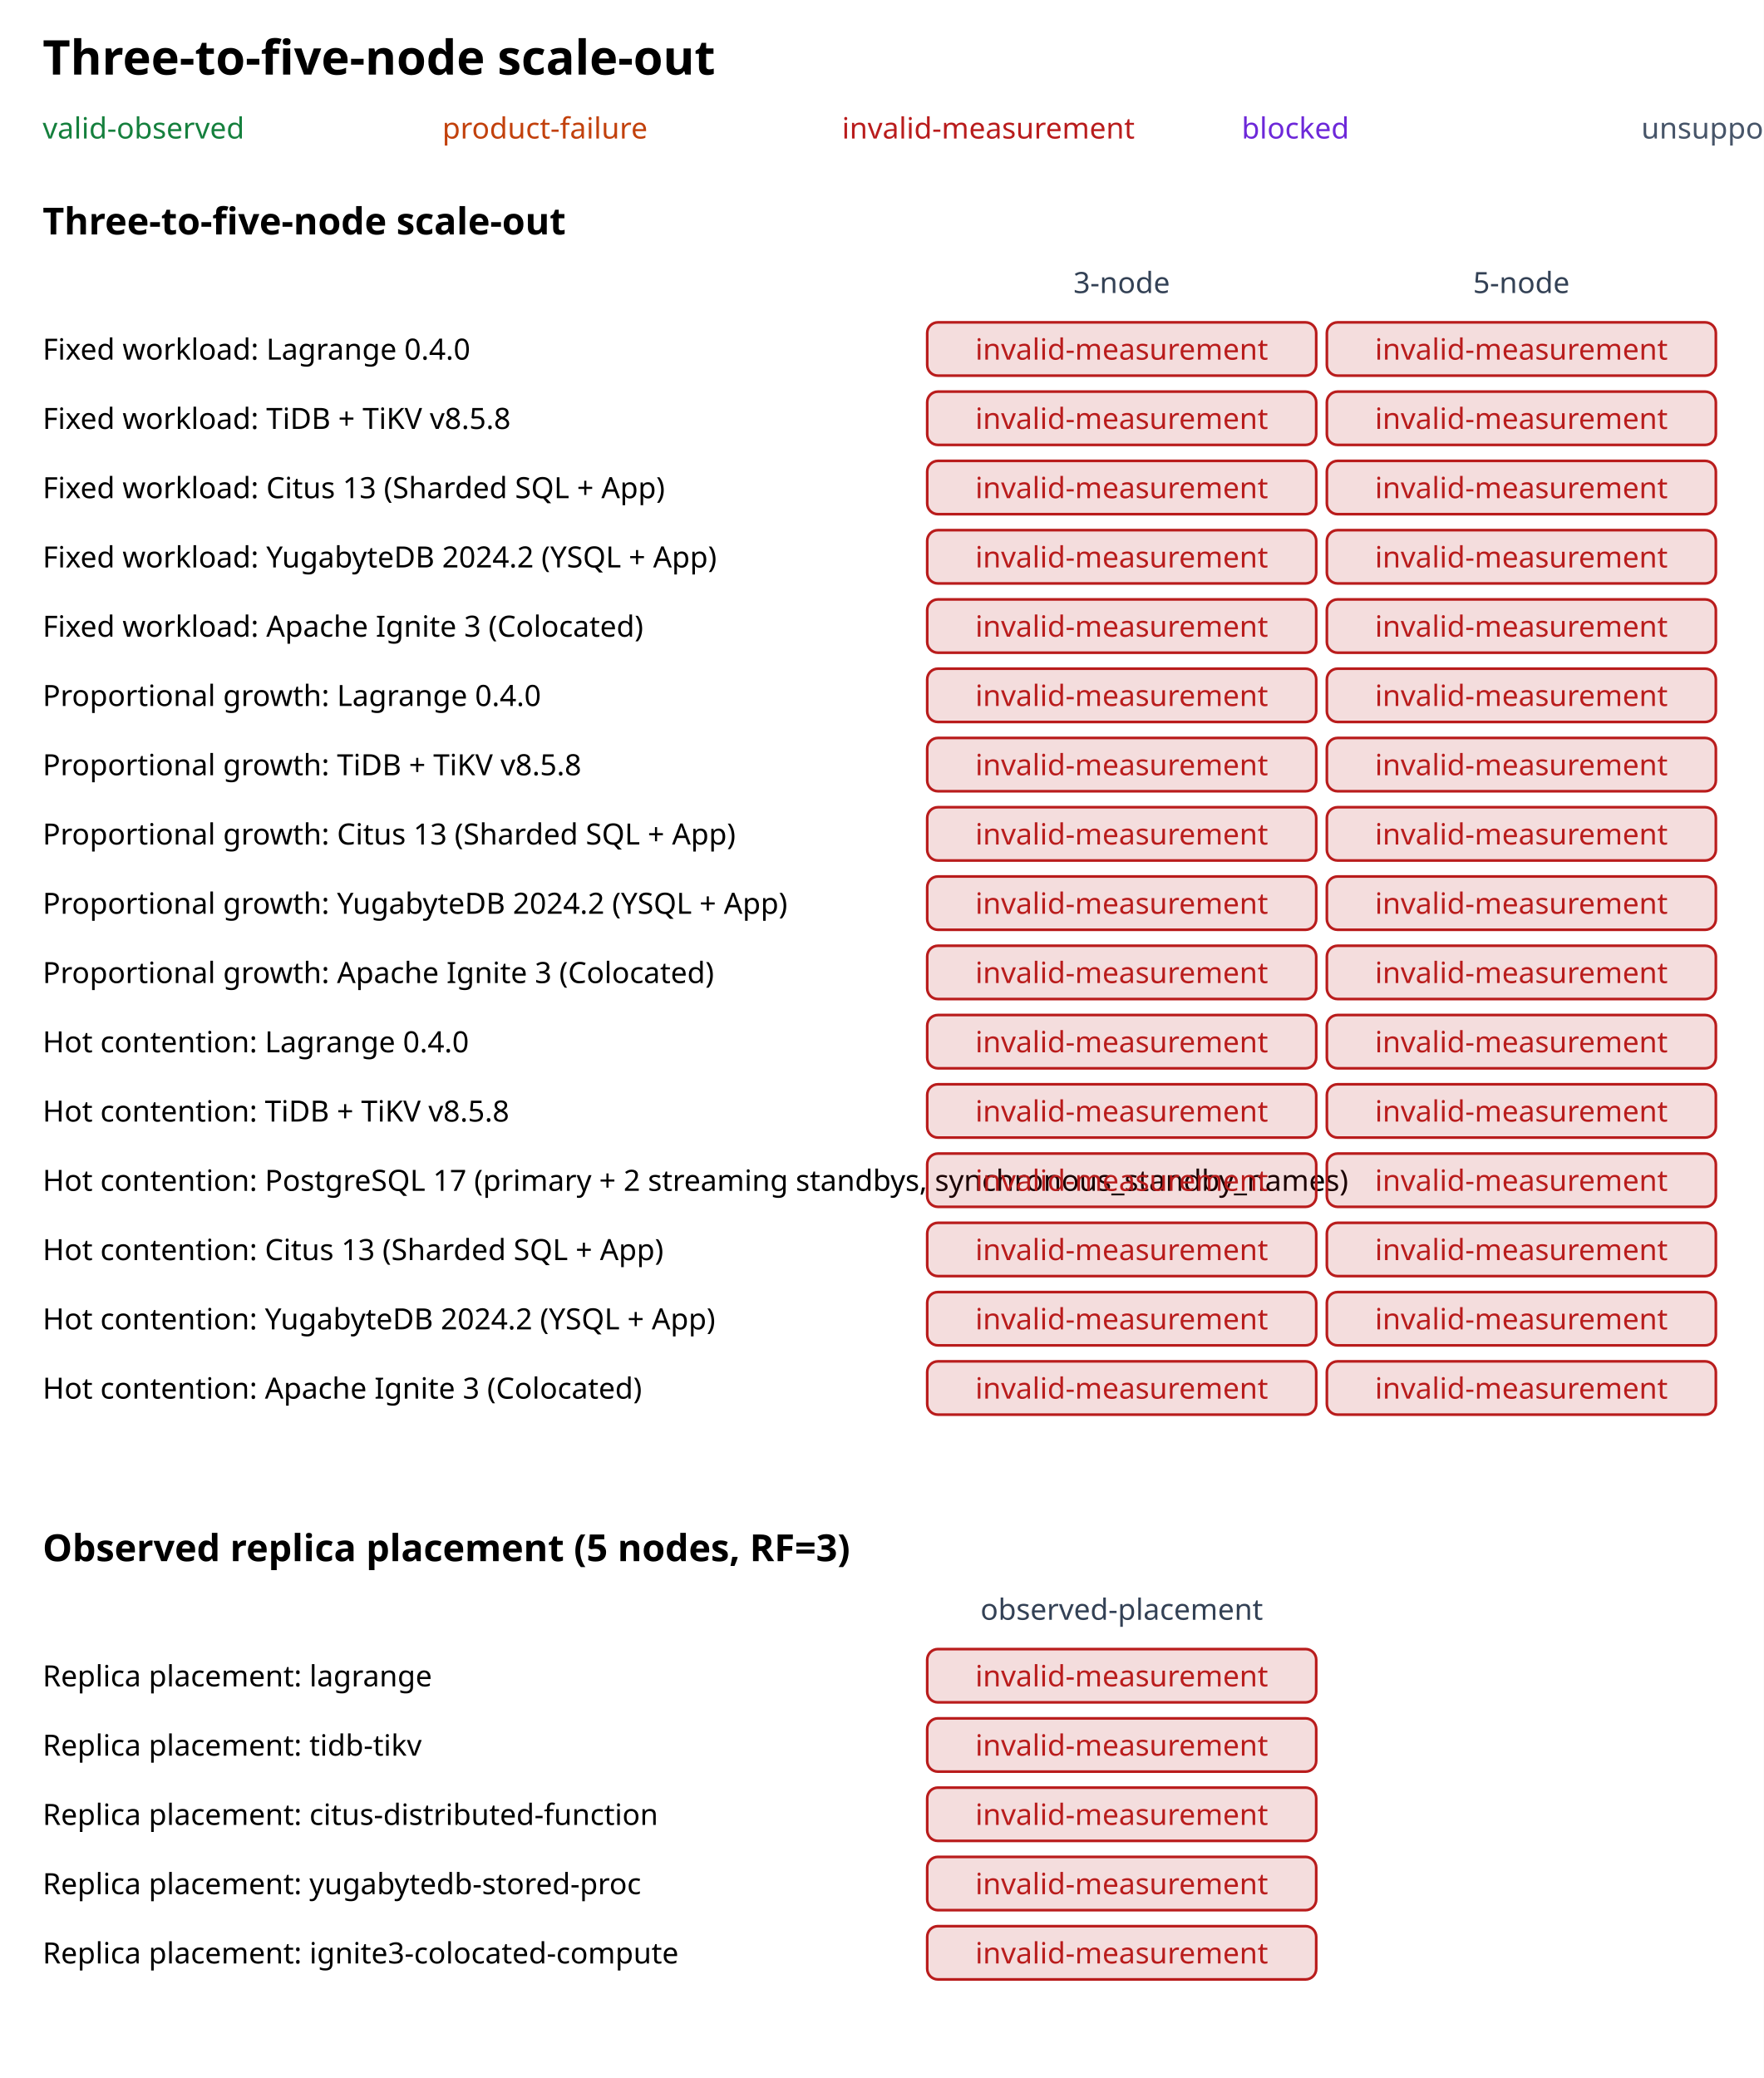
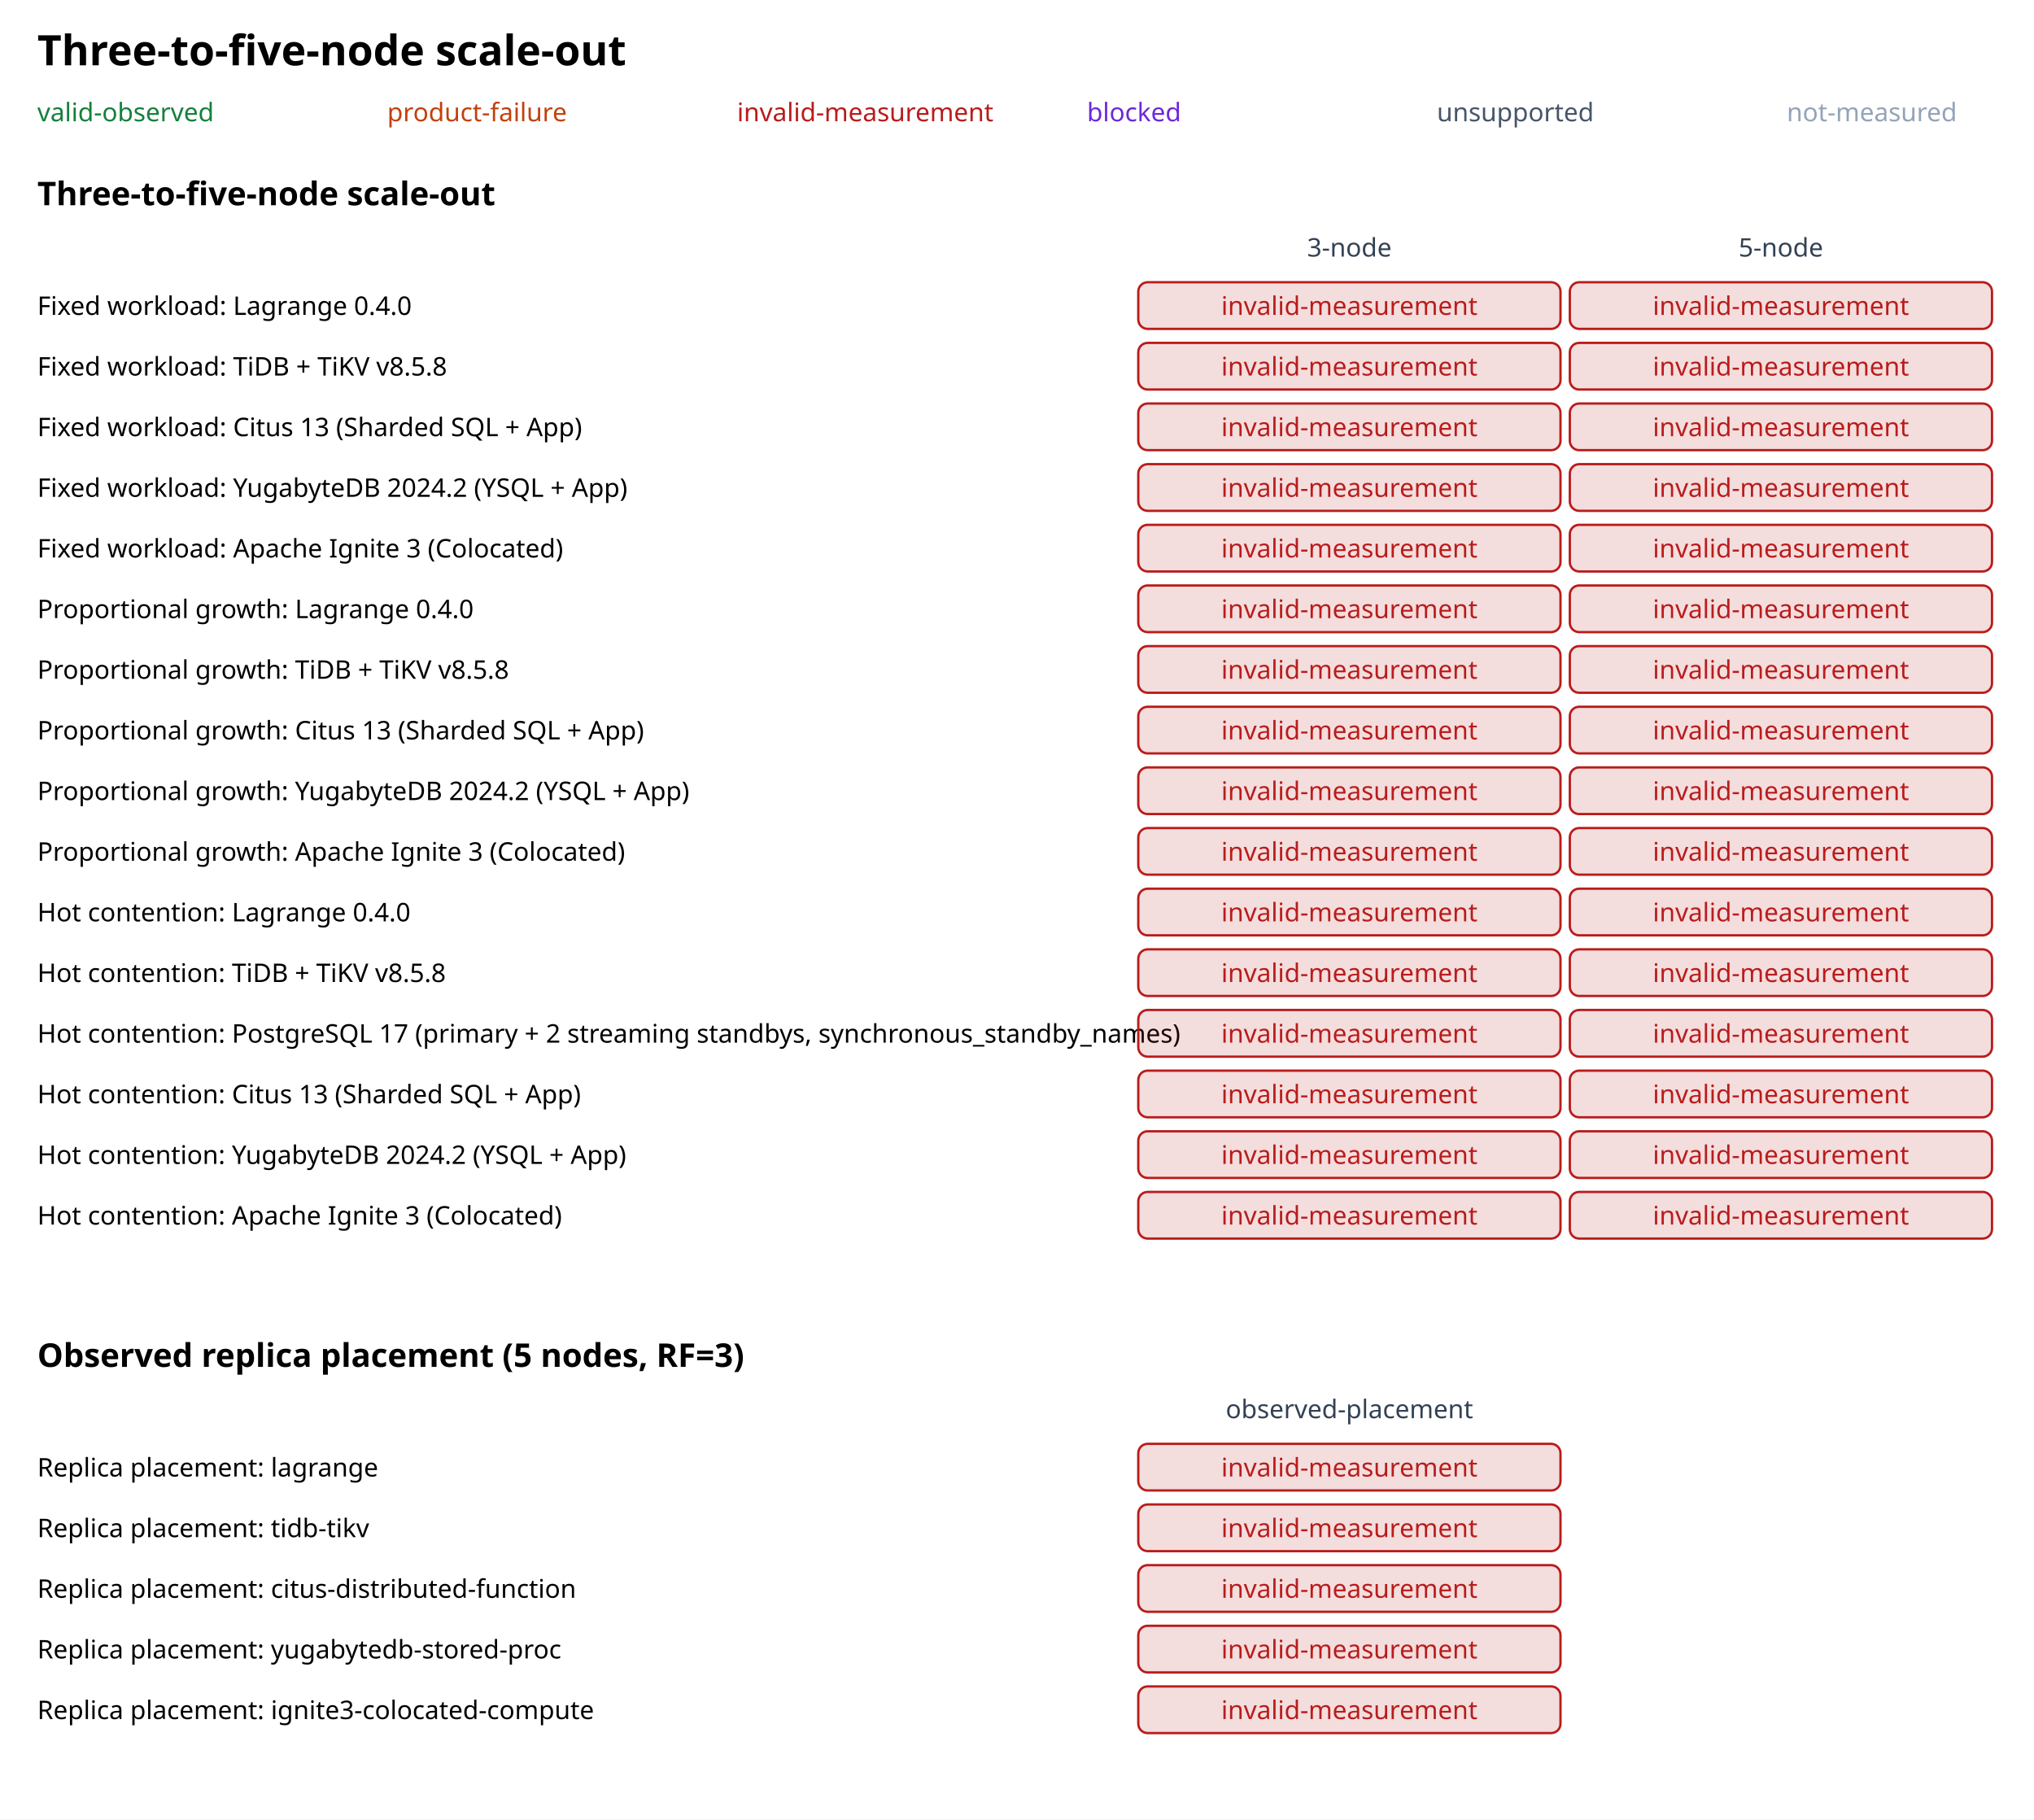
- <svg xmlns="http://www.w3.org/2000/svg" width="662" height="780" viewBox="0 0 662 780" font-family="sans-serif">
+ <svg xmlns="http://www.w3.org/2000/svg" width="872" height="780" viewBox="0 0 872 780" font-family="sans-serif">
  <rect width="100%" height="100%" fill="#ffffff" />
  <text x="16" y="28" font-size="18" font-weight="700">Three-to-five-node scale-out</text>
  <text x="16" y="52" font-size="11" fill="#15803d">valid-observed</text>
  <text x="166" y="52" font-size="11" fill="#c2410c">product-failure</text>
  <text x="316" y="52" font-size="11" fill="#b91c1c">invalid-measurement</text>
  <text x="466" y="52" font-size="11" fill="#6d28d9">blocked</text>
  <text x="616" y="52" font-size="11" fill="#475569">unsupported</text>
  <text x="766" y="52" font-size="11" fill="#94a3b8">not-measured</text>
  <text x="16" y="88" font-size="14" font-weight="600">Three-to-five-node scale-out</text>
-   <text x="421" y="110" text-anchor="middle" font-size="11" fill="#334155">3-node</text>
-   <text x="571" y="110" text-anchor="middle" font-size="11" fill="#334155">5-node</text>
+   <text x="578.5" y="110" text-anchor="middle" font-size="11" fill="#334155">3-node</text>
+   <text x="763.5" y="110" text-anchor="middle" font-size="11" fill="#334155">5-node</text>
  <text x="16" y="135" font-size="11">Fixed workload: Lagrange 0.4.0</text>
  <g>
-     <rect x="348" y="121" width="146" height="20" rx="4" fill="#b91c1c" fill-opacity="0.15" stroke="#b91c1c" />
-     <text x="421" y="135" text-anchor="middle" font-size="11" fill="#b91c1c">invalid-measurement</text>
+     <rect x="488" y="121" width="181" height="20" rx="4" fill="#b91c1c" fill-opacity="0.15" stroke="#b91c1c" />
+     <text x="578.5" y="135" text-anchor="middle" font-size="11" fill="#b91c1c">invalid-measurement</text>
  </g>
  <g>
-     <rect x="498" y="121" width="146" height="20" rx="4" fill="#b91c1c" fill-opacity="0.15" stroke="#b91c1c" />
-     <text x="571" y="135" text-anchor="middle" font-size="11" fill="#b91c1c">invalid-measurement</text>
+     <rect x="673" y="121" width="181" height="20" rx="4" fill="#b91c1c" fill-opacity="0.15" stroke="#b91c1c" />
+     <text x="763.5" y="135" text-anchor="middle" font-size="11" fill="#b91c1c">invalid-measurement</text>
  </g>
  <text x="16" y="161" font-size="11">Fixed workload: TiDB + TiKV v8.5.8</text>
  <g>
-     <rect x="348" y="147" width="146" height="20" rx="4" fill="#b91c1c" fill-opacity="0.15" stroke="#b91c1c" />
-     <text x="421" y="161" text-anchor="middle" font-size="11" fill="#b91c1c">invalid-measurement</text>
+     <rect x="488" y="147" width="181" height="20" rx="4" fill="#b91c1c" fill-opacity="0.15" stroke="#b91c1c" />
+     <text x="578.5" y="161" text-anchor="middle" font-size="11" fill="#b91c1c">invalid-measurement</text>
  </g>
  <g>
-     <rect x="498" y="147" width="146" height="20" rx="4" fill="#b91c1c" fill-opacity="0.15" stroke="#b91c1c" />
-     <text x="571" y="161" text-anchor="middle" font-size="11" fill="#b91c1c">invalid-measurement</text>
+     <rect x="673" y="147" width="181" height="20" rx="4" fill="#b91c1c" fill-opacity="0.15" stroke="#b91c1c" />
+     <text x="763.5" y="161" text-anchor="middle" font-size="11" fill="#b91c1c">invalid-measurement</text>
  </g>
  <text x="16" y="187" font-size="11">Fixed workload: Citus 13 (Sharded SQL + App)</text>
  <g>
-     <rect x="348" y="173" width="146" height="20" rx="4" fill="#b91c1c" fill-opacity="0.15" stroke="#b91c1c" />
-     <text x="421" y="187" text-anchor="middle" font-size="11" fill="#b91c1c">invalid-measurement</text>
+     <rect x="488" y="173" width="181" height="20" rx="4" fill="#b91c1c" fill-opacity="0.15" stroke="#b91c1c" />
+     <text x="578.5" y="187" text-anchor="middle" font-size="11" fill="#b91c1c">invalid-measurement</text>
  </g>
  <g>
-     <rect x="498" y="173" width="146" height="20" rx="4" fill="#b91c1c" fill-opacity="0.15" stroke="#b91c1c" />
-     <text x="571" y="187" text-anchor="middle" font-size="11" fill="#b91c1c">invalid-measurement</text>
+     <rect x="673" y="173" width="181" height="20" rx="4" fill="#b91c1c" fill-opacity="0.15" stroke="#b91c1c" />
+     <text x="763.5" y="187" text-anchor="middle" font-size="11" fill="#b91c1c">invalid-measurement</text>
  </g>
  <text x="16" y="213" font-size="11">Fixed workload: YugabyteDB 2024.2 (YSQL + App)</text>
  <g>
-     <rect x="348" y="199" width="146" height="20" rx="4" fill="#b91c1c" fill-opacity="0.15" stroke="#b91c1c" />
-     <text x="421" y="213" text-anchor="middle" font-size="11" fill="#b91c1c">invalid-measurement</text>
+     <rect x="488" y="199" width="181" height="20" rx="4" fill="#b91c1c" fill-opacity="0.15" stroke="#b91c1c" />
+     <text x="578.5" y="213" text-anchor="middle" font-size="11" fill="#b91c1c">invalid-measurement</text>
  </g>
  <g>
-     <rect x="498" y="199" width="146" height="20" rx="4" fill="#b91c1c" fill-opacity="0.15" stroke="#b91c1c" />
-     <text x="571" y="213" text-anchor="middle" font-size="11" fill="#b91c1c">invalid-measurement</text>
+     <rect x="673" y="199" width="181" height="20" rx="4" fill="#b91c1c" fill-opacity="0.15" stroke="#b91c1c" />
+     <text x="763.5" y="213" text-anchor="middle" font-size="11" fill="#b91c1c">invalid-measurement</text>
  </g>
  <text x="16" y="239" font-size="11">Fixed workload: Apache Ignite 3 (Colocated)</text>
  <g>
-     <rect x="348" y="225" width="146" height="20" rx="4" fill="#b91c1c" fill-opacity="0.15" stroke="#b91c1c" />
-     <text x="421" y="239" text-anchor="middle" font-size="11" fill="#b91c1c">invalid-measurement</text>
+     <rect x="488" y="225" width="181" height="20" rx="4" fill="#b91c1c" fill-opacity="0.15" stroke="#b91c1c" />
+     <text x="578.5" y="239" text-anchor="middle" font-size="11" fill="#b91c1c">invalid-measurement</text>
  </g>
  <g>
-     <rect x="498" y="225" width="146" height="20" rx="4" fill="#b91c1c" fill-opacity="0.15" stroke="#b91c1c" />
-     <text x="571" y="239" text-anchor="middle" font-size="11" fill="#b91c1c">invalid-measurement</text>
+     <rect x="673" y="225" width="181" height="20" rx="4" fill="#b91c1c" fill-opacity="0.15" stroke="#b91c1c" />
+     <text x="763.5" y="239" text-anchor="middle" font-size="11" fill="#b91c1c">invalid-measurement</text>
  </g>
  <text x="16" y="265" font-size="11">Proportional growth: Lagrange 0.4.0</text>
  <g>
-     <rect x="348" y="251" width="146" height="20" rx="4" fill="#b91c1c" fill-opacity="0.15" stroke="#b91c1c" />
-     <text x="421" y="265" text-anchor="middle" font-size="11" fill="#b91c1c">invalid-measurement</text>
+     <rect x="488" y="251" width="181" height="20" rx="4" fill="#b91c1c" fill-opacity="0.15" stroke="#b91c1c" />
+     <text x="578.5" y="265" text-anchor="middle" font-size="11" fill="#b91c1c">invalid-measurement</text>
  </g>
  <g>
-     <rect x="498" y="251" width="146" height="20" rx="4" fill="#b91c1c" fill-opacity="0.15" stroke="#b91c1c" />
-     <text x="571" y="265" text-anchor="middle" font-size="11" fill="#b91c1c">invalid-measurement</text>
+     <rect x="673" y="251" width="181" height="20" rx="4" fill="#b91c1c" fill-opacity="0.15" stroke="#b91c1c" />
+     <text x="763.5" y="265" text-anchor="middle" font-size="11" fill="#b91c1c">invalid-measurement</text>
  </g>
  <text x="16" y="291" font-size="11">Proportional growth: TiDB + TiKV v8.5.8</text>
  <g>
-     <rect x="348" y="277" width="146" height="20" rx="4" fill="#b91c1c" fill-opacity="0.15" stroke="#b91c1c" />
-     <text x="421" y="291" text-anchor="middle" font-size="11" fill="#b91c1c">invalid-measurement</text>
+     <rect x="488" y="277" width="181" height="20" rx="4" fill="#b91c1c" fill-opacity="0.15" stroke="#b91c1c" />
+     <text x="578.5" y="291" text-anchor="middle" font-size="11" fill="#b91c1c">invalid-measurement</text>
  </g>
  <g>
-     <rect x="498" y="277" width="146" height="20" rx="4" fill="#b91c1c" fill-opacity="0.15" stroke="#b91c1c" />
-     <text x="571" y="291" text-anchor="middle" font-size="11" fill="#b91c1c">invalid-measurement</text>
+     <rect x="673" y="277" width="181" height="20" rx="4" fill="#b91c1c" fill-opacity="0.15" stroke="#b91c1c" />
+     <text x="763.5" y="291" text-anchor="middle" font-size="11" fill="#b91c1c">invalid-measurement</text>
  </g>
  <text x="16" y="317" font-size="11">Proportional growth: Citus 13 (Sharded SQL + App)</text>
  <g>
-     <rect x="348" y="303" width="146" height="20" rx="4" fill="#b91c1c" fill-opacity="0.15" stroke="#b91c1c" />
-     <text x="421" y="317" text-anchor="middle" font-size="11" fill="#b91c1c">invalid-measurement</text>
+     <rect x="488" y="303" width="181" height="20" rx="4" fill="#b91c1c" fill-opacity="0.15" stroke="#b91c1c" />
+     <text x="578.5" y="317" text-anchor="middle" font-size="11" fill="#b91c1c">invalid-measurement</text>
  </g>
  <g>
-     <rect x="498" y="303" width="146" height="20" rx="4" fill="#b91c1c" fill-opacity="0.15" stroke="#b91c1c" />
-     <text x="571" y="317" text-anchor="middle" font-size="11" fill="#b91c1c">invalid-measurement</text>
+     <rect x="673" y="303" width="181" height="20" rx="4" fill="#b91c1c" fill-opacity="0.15" stroke="#b91c1c" />
+     <text x="763.5" y="317" text-anchor="middle" font-size="11" fill="#b91c1c">invalid-measurement</text>
  </g>
  <text x="16" y="343" font-size="11">Proportional growth: YugabyteDB 2024.2 (YSQL + App)</text>
  <g>
-     <rect x="348" y="329" width="146" height="20" rx="4" fill="#b91c1c" fill-opacity="0.15" stroke="#b91c1c" />
-     <text x="421" y="343" text-anchor="middle" font-size="11" fill="#b91c1c">invalid-measurement</text>
+     <rect x="488" y="329" width="181" height="20" rx="4" fill="#b91c1c" fill-opacity="0.15" stroke="#b91c1c" />
+     <text x="578.5" y="343" text-anchor="middle" font-size="11" fill="#b91c1c">invalid-measurement</text>
  </g>
  <g>
-     <rect x="498" y="329" width="146" height="20" rx="4" fill="#b91c1c" fill-opacity="0.15" stroke="#b91c1c" />
-     <text x="571" y="343" text-anchor="middle" font-size="11" fill="#b91c1c">invalid-measurement</text>
+     <rect x="673" y="329" width="181" height="20" rx="4" fill="#b91c1c" fill-opacity="0.15" stroke="#b91c1c" />
+     <text x="763.5" y="343" text-anchor="middle" font-size="11" fill="#b91c1c">invalid-measurement</text>
  </g>
  <text x="16" y="369" font-size="11">Proportional growth: Apache Ignite 3 (Colocated)</text>
  <g>
-     <rect x="348" y="355" width="146" height="20" rx="4" fill="#b91c1c" fill-opacity="0.15" stroke="#b91c1c" />
-     <text x="421" y="369" text-anchor="middle" font-size="11" fill="#b91c1c">invalid-measurement</text>
+     <rect x="488" y="355" width="181" height="20" rx="4" fill="#b91c1c" fill-opacity="0.15" stroke="#b91c1c" />
+     <text x="578.5" y="369" text-anchor="middle" font-size="11" fill="#b91c1c">invalid-measurement</text>
  </g>
  <g>
-     <rect x="498" y="355" width="146" height="20" rx="4" fill="#b91c1c" fill-opacity="0.15" stroke="#b91c1c" />
-     <text x="571" y="369" text-anchor="middle" font-size="11" fill="#b91c1c">invalid-measurement</text>
+     <rect x="673" y="355" width="181" height="20" rx="4" fill="#b91c1c" fill-opacity="0.15" stroke="#b91c1c" />
+     <text x="763.5" y="369" text-anchor="middle" font-size="11" fill="#b91c1c">invalid-measurement</text>
  </g>
  <text x="16" y="395" font-size="11">Hot contention: Lagrange 0.4.0</text>
  <g>
-     <rect x="348" y="381" width="146" height="20" rx="4" fill="#b91c1c" fill-opacity="0.15" stroke="#b91c1c" />
-     <text x="421" y="395" text-anchor="middle" font-size="11" fill="#b91c1c">invalid-measurement</text>
+     <rect x="488" y="381" width="181" height="20" rx="4" fill="#b91c1c" fill-opacity="0.15" stroke="#b91c1c" />
+     <text x="578.5" y="395" text-anchor="middle" font-size="11" fill="#b91c1c">invalid-measurement</text>
  </g>
  <g>
-     <rect x="498" y="381" width="146" height="20" rx="4" fill="#b91c1c" fill-opacity="0.15" stroke="#b91c1c" />
-     <text x="571" y="395" text-anchor="middle" font-size="11" fill="#b91c1c">invalid-measurement</text>
+     <rect x="673" y="381" width="181" height="20" rx="4" fill="#b91c1c" fill-opacity="0.15" stroke="#b91c1c" />
+     <text x="763.5" y="395" text-anchor="middle" font-size="11" fill="#b91c1c">invalid-measurement</text>
  </g>
  <text x="16" y="421" font-size="11">Hot contention: TiDB + TiKV v8.5.8</text>
  <g>
-     <rect x="348" y="407" width="146" height="20" rx="4" fill="#b91c1c" fill-opacity="0.15" stroke="#b91c1c" />
-     <text x="421" y="421" text-anchor="middle" font-size="11" fill="#b91c1c">invalid-measurement</text>
+     <rect x="488" y="407" width="181" height="20" rx="4" fill="#b91c1c" fill-opacity="0.15" stroke="#b91c1c" />
+     <text x="578.5" y="421" text-anchor="middle" font-size="11" fill="#b91c1c">invalid-measurement</text>
  </g>
  <g>
-     <rect x="498" y="407" width="146" height="20" rx="4" fill="#b91c1c" fill-opacity="0.15" stroke="#b91c1c" />
-     <text x="571" y="421" text-anchor="middle" font-size="11" fill="#b91c1c">invalid-measurement</text>
+     <rect x="673" y="407" width="181" height="20" rx="4" fill="#b91c1c" fill-opacity="0.15" stroke="#b91c1c" />
+     <text x="763.5" y="421" text-anchor="middle" font-size="11" fill="#b91c1c">invalid-measurement</text>
  </g>
  <text x="16" y="447" font-size="11">Hot contention: PostgreSQL 17 (primary + 2 streaming standbys, synchronous_standby_names)</text>
  <g>
-     <rect x="348" y="433" width="146" height="20" rx="4" fill="#b91c1c" fill-opacity="0.15" stroke="#b91c1c" />
-     <text x="421" y="447" text-anchor="middle" font-size="11" fill="#b91c1c">invalid-measurement</text>
+     <rect x="488" y="433" width="181" height="20" rx="4" fill="#b91c1c" fill-opacity="0.15" stroke="#b91c1c" />
+     <text x="578.5" y="447" text-anchor="middle" font-size="11" fill="#b91c1c">invalid-measurement</text>
  </g>
  <g>
-     <rect x="498" y="433" width="146" height="20" rx="4" fill="#b91c1c" fill-opacity="0.15" stroke="#b91c1c" />
-     <text x="571" y="447" text-anchor="middle" font-size="11" fill="#b91c1c">invalid-measurement</text>
+     <rect x="673" y="433" width="181" height="20" rx="4" fill="#b91c1c" fill-opacity="0.15" stroke="#b91c1c" />
+     <text x="763.5" y="447" text-anchor="middle" font-size="11" fill="#b91c1c">invalid-measurement</text>
  </g>
  <text x="16" y="473" font-size="11">Hot contention: Citus 13 (Sharded SQL + App)</text>
  <g>
-     <rect x="348" y="459" width="146" height="20" rx="4" fill="#b91c1c" fill-opacity="0.15" stroke="#b91c1c" />
-     <text x="421" y="473" text-anchor="middle" font-size="11" fill="#b91c1c">invalid-measurement</text>
+     <rect x="488" y="459" width="181" height="20" rx="4" fill="#b91c1c" fill-opacity="0.15" stroke="#b91c1c" />
+     <text x="578.5" y="473" text-anchor="middle" font-size="11" fill="#b91c1c">invalid-measurement</text>
  </g>
  <g>
-     <rect x="498" y="459" width="146" height="20" rx="4" fill="#b91c1c" fill-opacity="0.15" stroke="#b91c1c" />
-     <text x="571" y="473" text-anchor="middle" font-size="11" fill="#b91c1c">invalid-measurement</text>
+     <rect x="673" y="459" width="181" height="20" rx="4" fill="#b91c1c" fill-opacity="0.15" stroke="#b91c1c" />
+     <text x="763.5" y="473" text-anchor="middle" font-size="11" fill="#b91c1c">invalid-measurement</text>
  </g>
  <text x="16" y="499" font-size="11">Hot contention: YugabyteDB 2024.2 (YSQL + App)</text>
  <g>
-     <rect x="348" y="485" width="146" height="20" rx="4" fill="#b91c1c" fill-opacity="0.15" stroke="#b91c1c" />
-     <text x="421" y="499" text-anchor="middle" font-size="11" fill="#b91c1c">invalid-measurement</text>
+     <rect x="488" y="485" width="181" height="20" rx="4" fill="#b91c1c" fill-opacity="0.15" stroke="#b91c1c" />
+     <text x="578.5" y="499" text-anchor="middle" font-size="11" fill="#b91c1c">invalid-measurement</text>
  </g>
  <g>
-     <rect x="498" y="485" width="146" height="20" rx="4" fill="#b91c1c" fill-opacity="0.15" stroke="#b91c1c" />
-     <text x="571" y="499" text-anchor="middle" font-size="11" fill="#b91c1c">invalid-measurement</text>
+     <rect x="673" y="485" width="181" height="20" rx="4" fill="#b91c1c" fill-opacity="0.15" stroke="#b91c1c" />
+     <text x="763.5" y="499" text-anchor="middle" font-size="11" fill="#b91c1c">invalid-measurement</text>
  </g>
  <text x="16" y="525" font-size="11">Hot contention: Apache Ignite 3 (Colocated)</text>
  <g>
-     <rect x="348" y="511" width="146" height="20" rx="4" fill="#b91c1c" fill-opacity="0.15" stroke="#b91c1c" />
-     <text x="421" y="525" text-anchor="middle" font-size="11" fill="#b91c1c">invalid-measurement</text>
+     <rect x="488" y="511" width="181" height="20" rx="4" fill="#b91c1c" fill-opacity="0.15" stroke="#b91c1c" />
+     <text x="578.5" y="525" text-anchor="middle" font-size="11" fill="#b91c1c">invalid-measurement</text>
  </g>
  <g>
-     <rect x="498" y="511" width="146" height="20" rx="4" fill="#b91c1c" fill-opacity="0.15" stroke="#b91c1c" />
-     <text x="571" y="525" text-anchor="middle" font-size="11" fill="#b91c1c">invalid-measurement</text>
+     <rect x="673" y="511" width="181" height="20" rx="4" fill="#b91c1c" fill-opacity="0.15" stroke="#b91c1c" />
+     <text x="763.5" y="525" text-anchor="middle" font-size="11" fill="#b91c1c">invalid-measurement</text>
  </g>
  <text x="16" y="586" font-size="14" font-weight="600">Observed replica placement (5 nodes, RF=3)</text>
-   <text x="421" y="608" text-anchor="middle" font-size="11" fill="#334155">observed-placement</text>
+   <text x="578.5" y="608" text-anchor="middle" font-size="11" fill="#334155">observed-placement</text>
  <text x="16" y="633" font-size="11">Replica placement: lagrange</text>
  <g>
-     <rect x="348" y="619" width="146" height="20" rx="4" fill="#b91c1c" fill-opacity="0.15" stroke="#b91c1c" />
-     <text x="421" y="633" text-anchor="middle" font-size="11" fill="#b91c1c">invalid-measurement</text>
+     <rect x="488" y="619" width="181" height="20" rx="4" fill="#b91c1c" fill-opacity="0.15" stroke="#b91c1c" />
+     <text x="578.5" y="633" text-anchor="middle" font-size="11" fill="#b91c1c">invalid-measurement</text>
  </g>
  <text x="16" y="659" font-size="11">Replica placement: tidb-tikv</text>
  <g>
-     <rect x="348" y="645" width="146" height="20" rx="4" fill="#b91c1c" fill-opacity="0.15" stroke="#b91c1c" />
-     <text x="421" y="659" text-anchor="middle" font-size="11" fill="#b91c1c">invalid-measurement</text>
+     <rect x="488" y="645" width="181" height="20" rx="4" fill="#b91c1c" fill-opacity="0.15" stroke="#b91c1c" />
+     <text x="578.5" y="659" text-anchor="middle" font-size="11" fill="#b91c1c">invalid-measurement</text>
  </g>
  <text x="16" y="685" font-size="11">Replica placement: citus-distributed-function</text>
  <g>
-     <rect x="348" y="671" width="146" height="20" rx="4" fill="#b91c1c" fill-opacity="0.15" stroke="#b91c1c" />
-     <text x="421" y="685" text-anchor="middle" font-size="11" fill="#b91c1c">invalid-measurement</text>
+     <rect x="488" y="671" width="181" height="20" rx="4" fill="#b91c1c" fill-opacity="0.15" stroke="#b91c1c" />
+     <text x="578.5" y="685" text-anchor="middle" font-size="11" fill="#b91c1c">invalid-measurement</text>
  </g>
  <text x="16" y="711" font-size="11">Replica placement: yugabytedb-stored-proc</text>
  <g>
-     <rect x="348" y="697" width="146" height="20" rx="4" fill="#b91c1c" fill-opacity="0.15" stroke="#b91c1c" />
-     <text x="421" y="711" text-anchor="middle" font-size="11" fill="#b91c1c">invalid-measurement</text>
+     <rect x="488" y="697" width="181" height="20" rx="4" fill="#b91c1c" fill-opacity="0.15" stroke="#b91c1c" />
+     <text x="578.5" y="711" text-anchor="middle" font-size="11" fill="#b91c1c">invalid-measurement</text>
  </g>
  <text x="16" y="737" font-size="11">Replica placement: ignite3-colocated-compute</text>
  <g>
-     <rect x="348" y="723" width="146" height="20" rx="4" fill="#b91c1c" fill-opacity="0.15" stroke="#b91c1c" />
-     <text x="421" y="737" text-anchor="middle" font-size="11" fill="#b91c1c">invalid-measurement</text>
+     <rect x="488" y="723" width="181" height="20" rx="4" fill="#b91c1c" fill-opacity="0.15" stroke="#b91c1c" />
+     <text x="578.5" y="737" text-anchor="middle" font-size="11" fill="#b91c1c">invalid-measurement</text>
  </g>
</svg>
